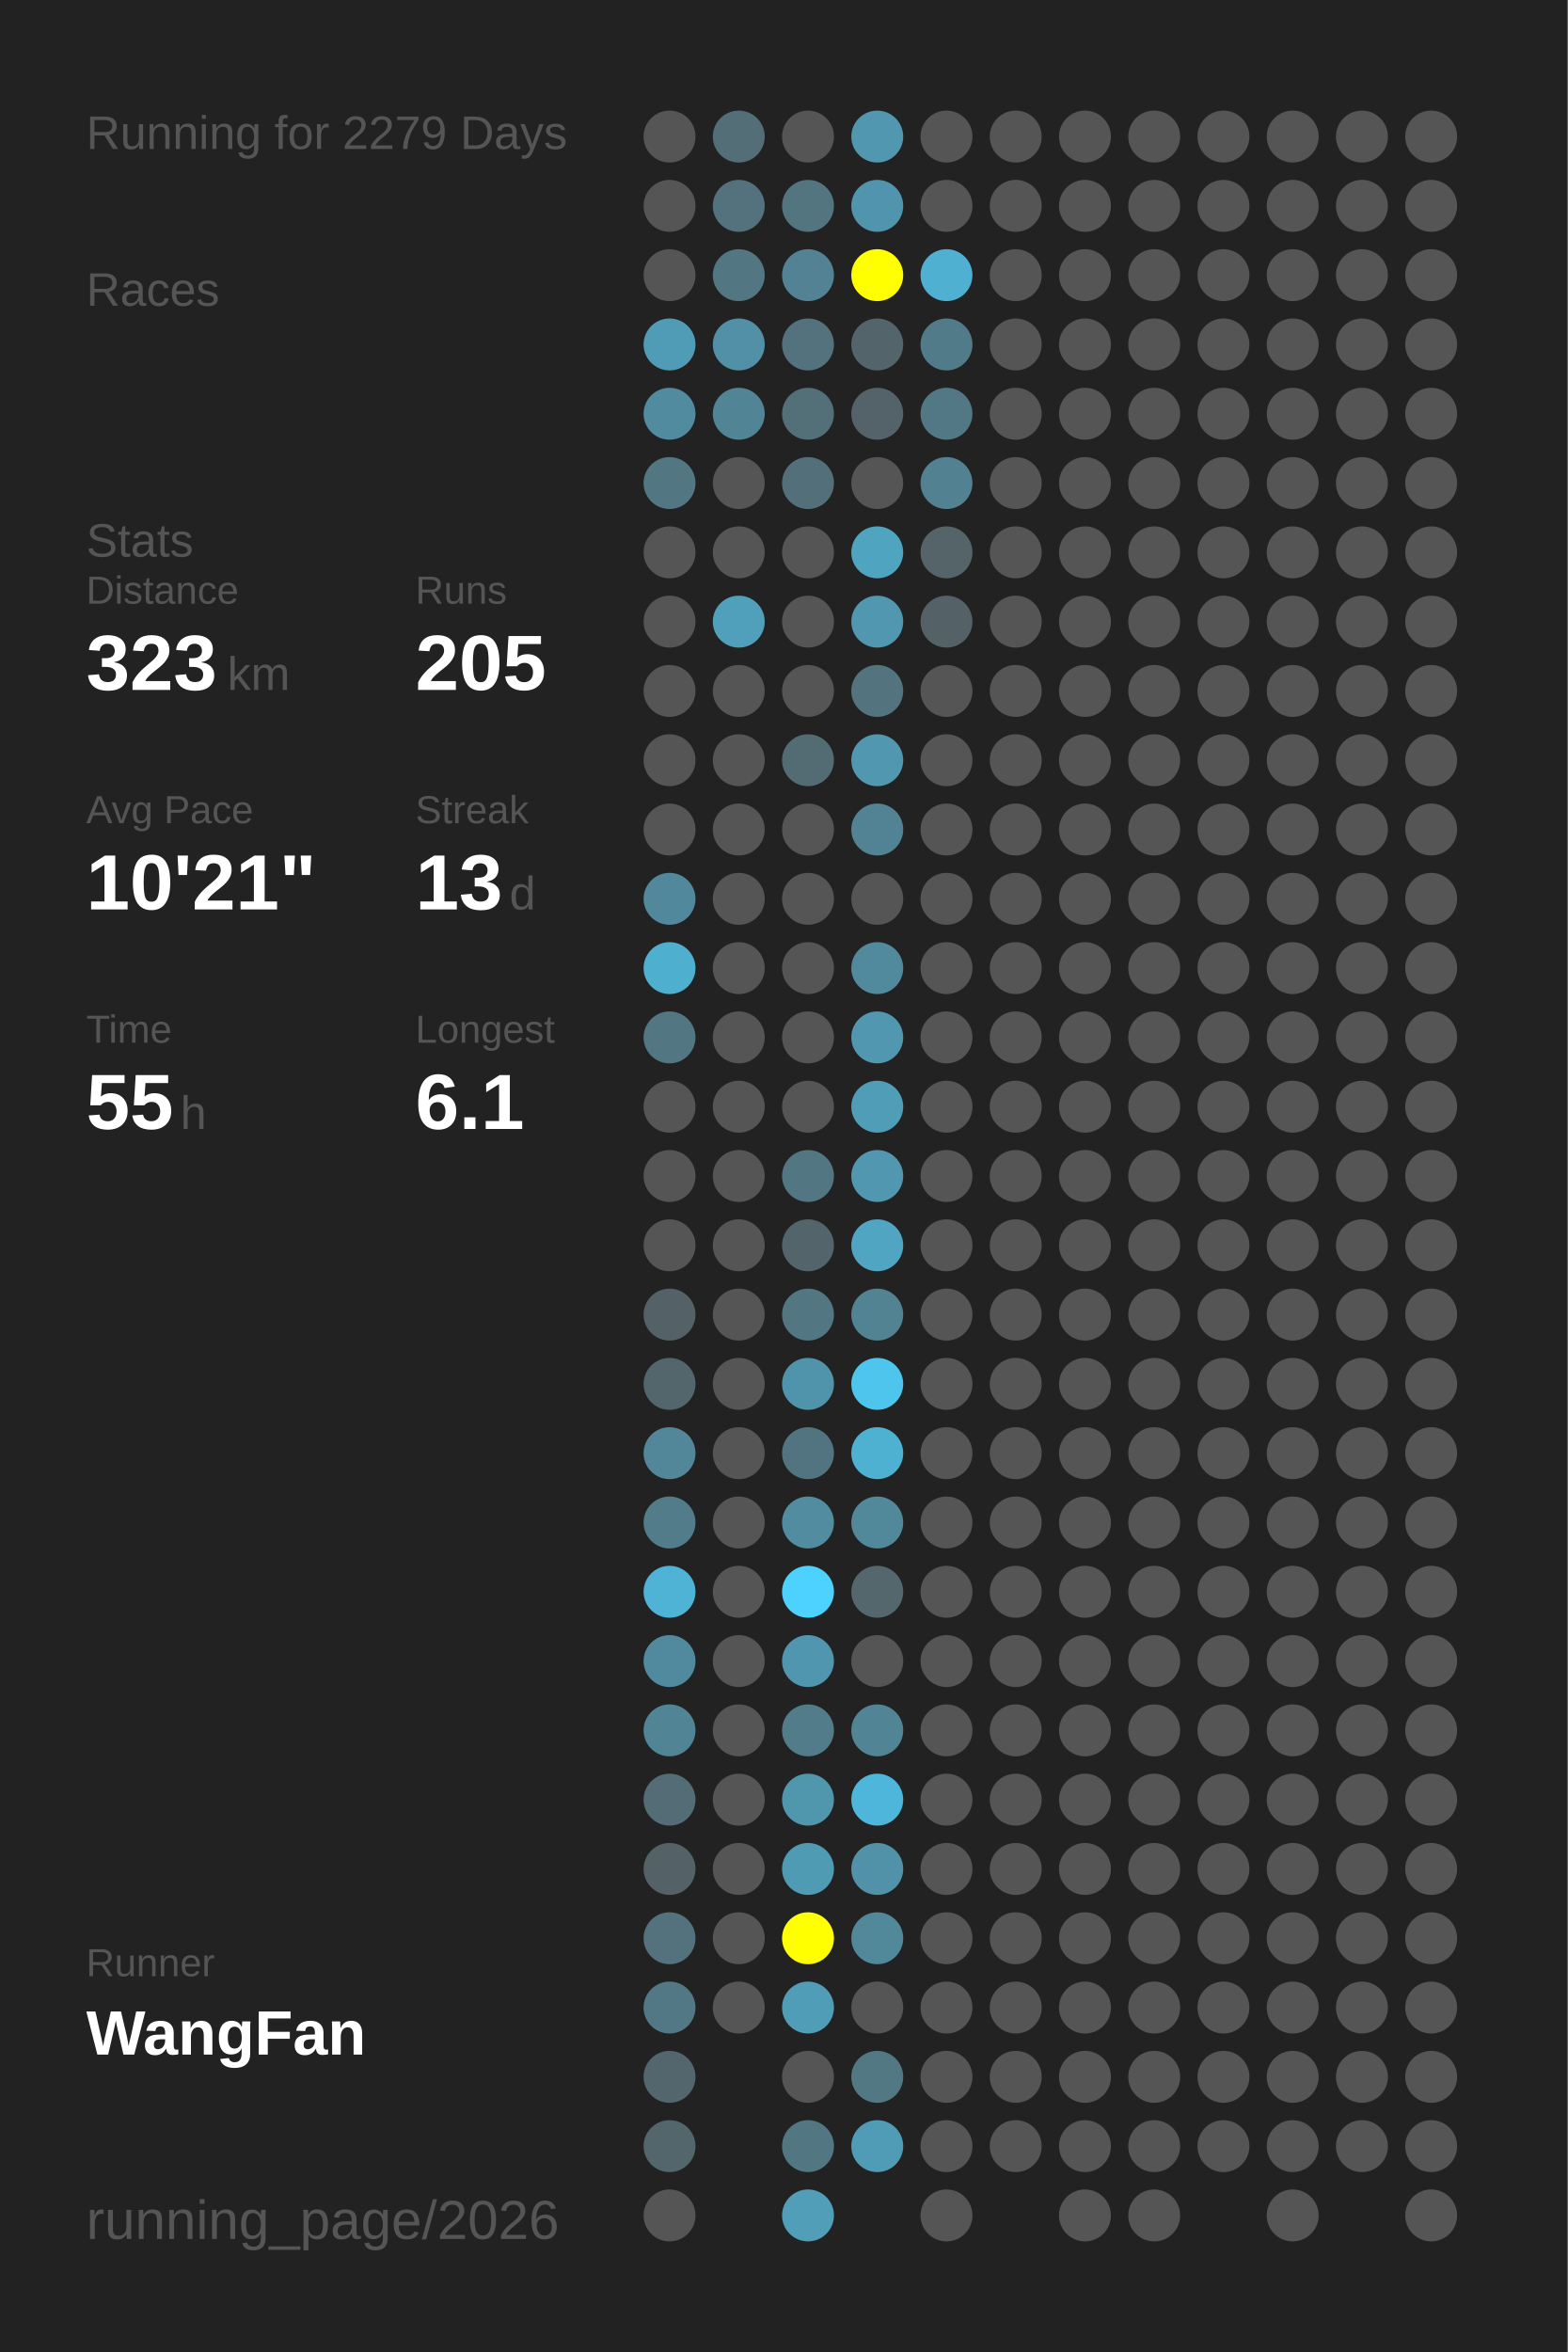
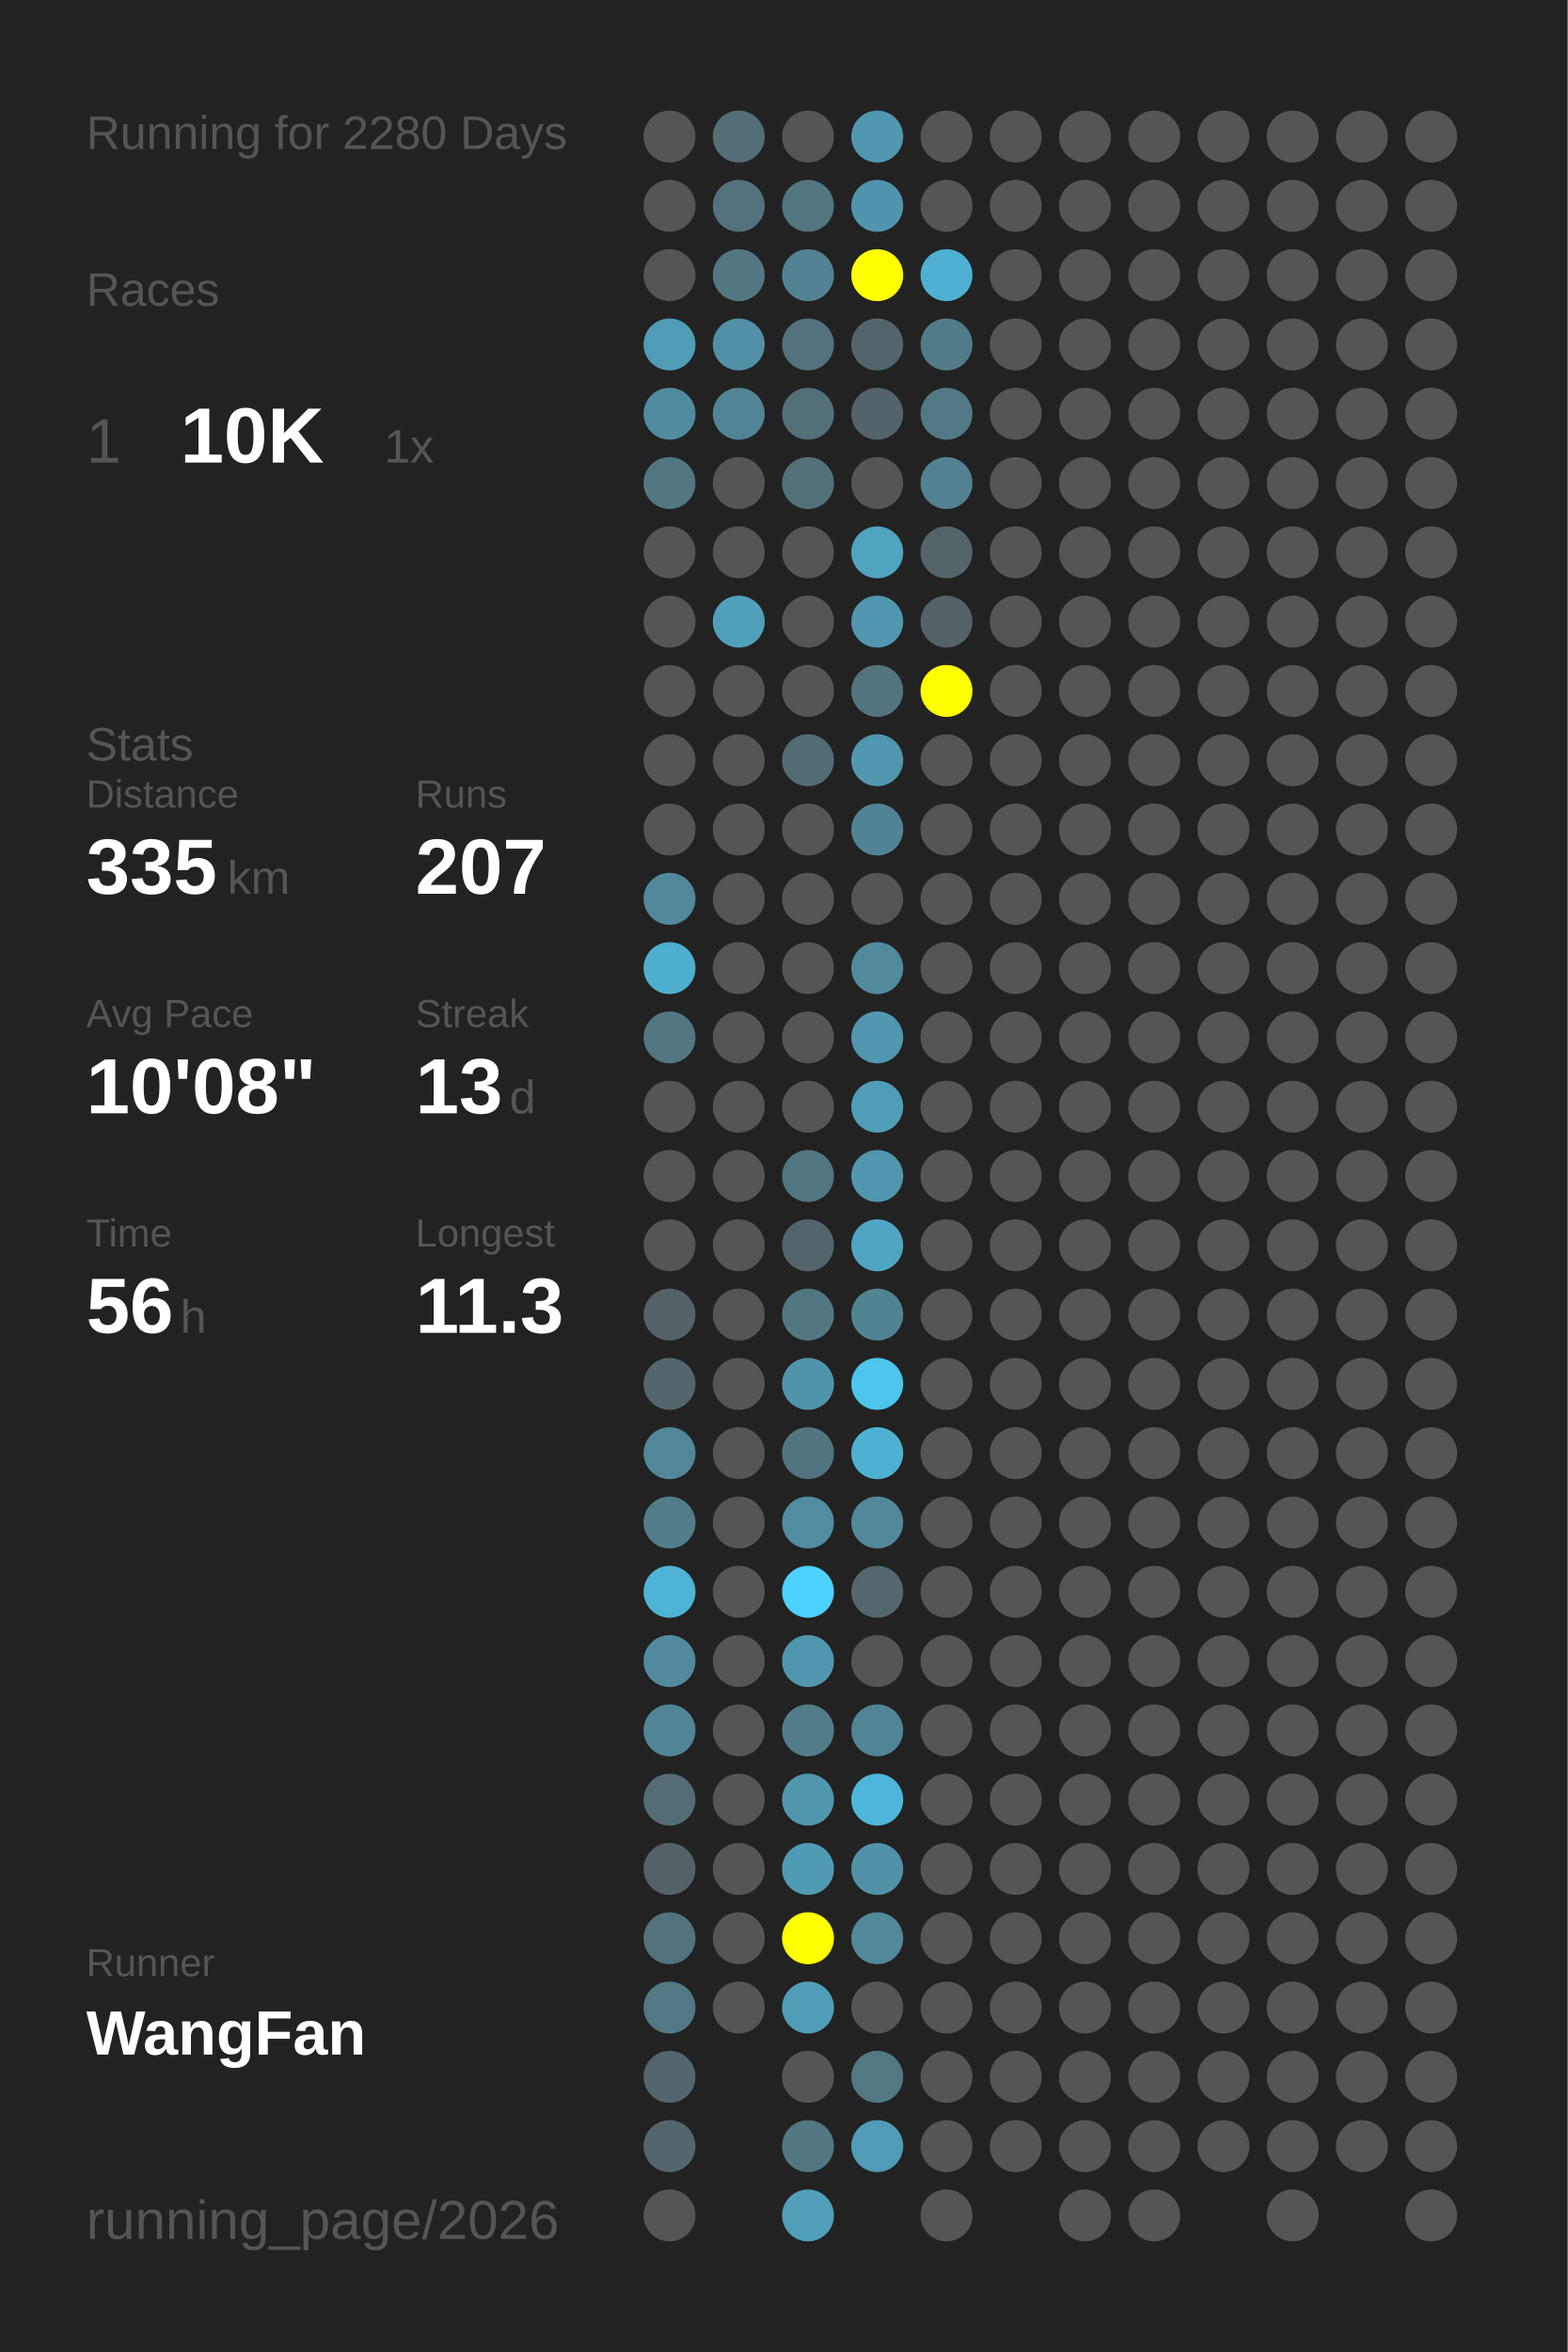
<svg xmlns="http://www.w3.org/2000/svg" baseProfile="full" height="300mm" version="1.1" viewBox="0,0,200,300" width="200mm">
  <defs />
  <rect fill="#222222" height="300" width="200" x="0" y="0" />
-   <text fill="#555555" style="font-size:6px; font-family:Arial;" x="11" y="19">Running for 2279 Days</text>
+   <text fill="#555555" style="font-size:6px; font-family:Arial;" x="11" y="19">Running for 2280 Days</text>
  <text fill="#555555" style="font-size:6px; font-family:Arial;" x="11" y="39">Races</text>
-   <text fill="#555555" style="font-size:6px; font-family:Arial;" x="11" y="71">Stats</text>
-   <text fill="#555555" style="font-size:5px; font-family:Arial;" x="11" y="77">Distance</text>
-   <text fill="#FFFFFF" style="font-size:10px; font-family:Arial; font-weight:bold;" x="11" y="88">323</text>
-   <text fill="#555555" style="font-size:6px; font-family:Arial;" x="29" y="88">km</text>
-   <text fill="#555555" style="font-size:5px; font-family:Arial;" x="53" y="77">Runs</text>
-   <text fill="#FFFFFF" style="font-size:10px; font-family:Arial; font-weight:bold;" x="53" y="88">205</text>
-   <text fill="#555555" style="font-size:5px; font-family:Arial;" x="11" y="105">Avg Pace</text>
-   <text fill="#FFFFFF" style="font-size:10px; font-family:Arial; font-weight:bold;" x="11" y="116">10'21"</text>
-   <text fill="#555555" style="font-size:5px; font-family:Arial;" x="53" y="105">Streak</text>
-   <text fill="#FFFFFF" style="font-size:10px; font-family:Arial; font-weight:bold;" x="53" y="116">13</text>
-   <text fill="#555555" style="font-size:6px; font-family:Arial;" x="65" y="116">d</text>
-   <text fill="#555555" style="font-size:5px; font-family:Arial;" x="11" y="133">Time</text>
-   <text fill="#FFFFFF" style="font-size:10px; font-family:Arial; font-weight:bold;" x="11" y="144">55</text>
-   <text fill="#555555" style="font-size:6px; font-family:Arial;" x="23" y="144">h</text>
-   <text fill="#555555" style="font-size:5px; font-family:Arial;" x="53" y="133">Longest</text>
-   <text fill="#FFFFFF" style="font-size:10px; font-family:Arial; font-weight:bold;" x="53" y="144">6.1</text>
+   <text fill="#555555" style="font-size:8px; font-family:Arial;" x="11" y="59">1</text>
+   <text fill="#FFFFFF" style="font-size:10px; font-family:Arial; font-weight:bold;" x="23" y="59">10K</text>
+   <text fill="#555555" style="font-size:6px; font-family:Arial;" x="49" y="59">1x</text>
+   <text fill="#555555" style="font-size:6px; font-family:Arial;" x="11" y="97">Stats</text>
+   <text fill="#555555" style="font-size:5px; font-family:Arial;" x="11" y="103">Distance</text>
+   <text fill="#FFFFFF" style="font-size:10px; font-family:Arial; font-weight:bold;" x="11" y="114">335</text>
+   <text fill="#555555" style="font-size:6px; font-family:Arial;" x="29" y="114">km</text>
+   <text fill="#555555" style="font-size:5px; font-family:Arial;" x="53" y="103">Runs</text>
+   <text fill="#FFFFFF" style="font-size:10px; font-family:Arial; font-weight:bold;" x="53" y="114">207</text>
+   <text fill="#555555" style="font-size:5px; font-family:Arial;" x="11" y="131">Avg Pace</text>
+   <text fill="#FFFFFF" style="font-size:10px; font-family:Arial; font-weight:bold;" x="11" y="142">10'08"</text>
+   <text fill="#555555" style="font-size:5px; font-family:Arial;" x="53" y="131">Streak</text>
+   <text fill="#FFFFFF" style="font-size:10px; font-family:Arial; font-weight:bold;" x="53" y="142">13</text>
+   <text fill="#555555" style="font-size:6px; font-family:Arial;" x="65" y="142">d</text>
+   <text fill="#555555" style="font-size:5px; font-family:Arial;" x="11" y="159">Time</text>
+   <text fill="#FFFFFF" style="font-size:10px; font-family:Arial; font-weight:bold;" x="11" y="170">56</text>
+   <text fill="#555555" style="font-size:6px; font-family:Arial;" x="23" y="170">h</text>
+   <text fill="#555555" style="font-size:5px; font-family:Arial;" x="53" y="159">Longest</text>
+   <text fill="#FFFFFF" style="font-size:10px; font-family:Arial; font-weight:bold;" x="53" y="170">11.3</text>
  <text fill="#555555" style="font-size:5px; font-family:Arial;" x="11" y="252.065">Runner</text>
  <text fill="#FFFFFF" style="font-size:8px; font-family:Arial; font-weight:bold;" x="11" y="262.065">WangFan</text>
  <text fill="#555555" style="font-size:7px; font-family:Arial;" x="11" y="285.581">running_page/2026</text>
  <circle cx="85.417" cy="17.419" fill="#555555" r="3.312" />
  <circle cx="85.417" cy="26.258" fill="#555555" r="3.312" />
  <circle cx="85.417" cy="35.097" fill="#555555" r="3.312" />
  <circle cx="85.417" cy="43.935" fill="#509cb6" r="3.312" />
  <circle cx="85.417" cy="52.774" fill="#518b9f" r="3.312" />
  <circle cx="85.417" cy="61.613" fill="#527682" r="3.312" />
  <circle cx="85.417" cy="70.452" fill="#555555" r="3.312" />
  <circle cx="85.417" cy="79.29" fill="#555555" r="3.312" />
  <circle cx="85.417" cy="88.129" fill="#555555" r="3.312" />
  <circle cx="85.417" cy="96.968" fill="#555555" r="3.312" />
  <circle cx="85.417" cy="105.806" fill="#555555" r="3.312" />
  <circle cx="85.417" cy="114.645" fill="#51889b" r="3.312" />
  <circle cx="85.417" cy="123.484" fill="#4fafcf" r="3.312" />
  <circle cx="85.417" cy="132.323" fill="#527682" r="3.312" />
  <circle cx="85.417" cy="141.161" fill="#555555" r="3.312" />
  <circle cx="85.417" cy="150" fill="#555555" r="3.312" />
  <circle cx="85.417" cy="158.839" fill="#555555" r="3.312" />
  <circle cx="85.417" cy="167.677" fill="#546166" r="3.312" />
  <circle cx="85.417" cy="176.516" fill="#53666c" r="3.312" />
  <circle cx="85.417" cy="185.355" fill="#518799" r="3.312" />
  <circle cx="85.417" cy="194.194" fill="#527c8a" r="3.312" />
  <circle cx="85.417" cy="203.032" fill="#4eb3d5" r="3.312" />
  <circle cx="85.417" cy="211.871" fill="#518a9e" r="3.312" />
  <circle cx="85.417" cy="220.71" fill="#518596" r="3.312" />
  <circle cx="85.417" cy="229.548" fill="#536c75" r="3.312" />
  <circle cx="85.417" cy="238.387" fill="#546267" r="3.312" />
  <circle cx="85.417" cy="247.226" fill="#53727d" r="3.312" />
  <circle cx="85.417" cy="256.065" fill="#527885" r="3.312" />
  <circle cx="85.417" cy="264.903" fill="#53666d" r="3.312" />
  <circle cx="85.417" cy="273.742" fill="#53666c" r="3.312" />
  <circle cx="85.417" cy="282.581" fill="#555555" r="3.312" />
  <circle cx="94.25" cy="17.419" fill="#536e77" r="3.312" />
  <circle cx="94.25" cy="26.258" fill="#53727d" r="3.312" />
  <circle cx="94.25" cy="35.097" fill="#527783" r="3.312" />
  <circle cx="94.25" cy="43.935" fill="#5190a6" r="3.312" />
  <circle cx="94.25" cy="52.774" fill="#518495" r="3.312" />
  <circle cx="94.25" cy="61.613" fill="#555555" r="3.312" />
  <circle cx="94.25" cy="70.452" fill="#555555" r="3.312" />
  <circle cx="94.25" cy="79.29" fill="#50a0bb" r="3.312" />
  <circle cx="94.25" cy="88.129" fill="#555555" r="3.312" />
  <circle cx="94.25" cy="96.968" fill="#555555" r="3.312" />
  <circle cx="94.25" cy="105.806" fill="#555555" r="3.312" />
  <circle cx="94.25" cy="114.645" fill="#555555" r="3.312" />
  <circle cx="94.25" cy="123.484" fill="#555555" r="3.312" />
  <circle cx="94.25" cy="132.323" fill="#555555" r="3.312" />
  <circle cx="94.25" cy="141.161" fill="#555555" r="3.312" />
  <circle cx="94.25" cy="150" fill="#555555" r="3.312" />
  <circle cx="94.25" cy="158.839" fill="#555555" r="3.312" />
  <circle cx="94.25" cy="167.677" fill="#555555" r="3.312" />
  <circle cx="94.25" cy="176.516" fill="#555555" r="3.312" />
  <circle cx="94.25" cy="185.355" fill="#555555" r="3.312" />
  <circle cx="94.25" cy="194.194" fill="#555555" r="3.312" />
  <circle cx="94.25" cy="203.032" fill="#555555" r="3.312" />
  <circle cx="94.25" cy="211.871" fill="#555555" r="3.312" />
  <circle cx="94.25" cy="220.71" fill="#555555" r="3.312" />
  <circle cx="94.25" cy="229.548" fill="#555555" r="3.312" />
  <circle cx="94.25" cy="238.387" fill="#555555" r="3.312" />
  <circle cx="94.25" cy="247.226" fill="#555555" r="3.312" />
  <circle cx="94.25" cy="256.065" fill="#555555" r="3.312" />
  <circle cx="103.083" cy="17.419" fill="#555555" r="3.312" />
  <circle cx="103.083" cy="26.258" fill="#527580" r="3.312" />
  <circle cx="103.083" cy="35.097" fill="#528293" r="3.312" />
  <circle cx="103.083" cy="43.935" fill="#53727d" r="3.312" />
  <circle cx="103.083" cy="52.774" fill="#536f78" r="3.312" />
  <circle cx="103.083" cy="61.613" fill="#53707a" r="3.312" />
  <circle cx="103.083" cy="70.452" fill="#555555" r="3.312" />
  <circle cx="103.083" cy="79.29" fill="#555555" r="3.312" />
  <circle cx="103.083" cy="88.129" fill="#555555" r="3.312" />
  <circle cx="103.083" cy="96.968" fill="#536c74" r="3.312" />
  <circle cx="103.083" cy="105.806" fill="#555555" r="3.312" />
  <circle cx="103.083" cy="114.645" fill="#555555" r="3.312" />
  <circle cx="103.083" cy="123.484" fill="#555555" r="3.312" />
  <circle cx="103.083" cy="132.323" fill="#555555" r="3.312" />
  <circle cx="103.083" cy="141.161" fill="#555555" r="3.312" />
  <circle cx="103.083" cy="150" fill="#527682" r="3.312" />
  <circle cx="103.083" cy="158.839" fill="#53646a" r="3.312" />
  <circle cx="103.083" cy="167.677" fill="#527682" r="3.312" />
  <circle cx="103.083" cy="176.516" fill="#5094ab" r="3.312" />
  <circle cx="103.083" cy="185.355" fill="#527480" r="3.312" />
  <circle cx="103.083" cy="194.194" fill="#518ca0" r="3.312" />
  <circle cx="103.083" cy="203.032" fill="#4dd1fe" r="3.312" />
  <circle cx="103.083" cy="211.871" fill="#5096ae" r="3.312" />
  <circle cx="103.083" cy="220.71" fill="#527c8a" r="3.312" />
  <circle cx="103.083" cy="229.548" fill="#5096ad" r="3.312" />
  <circle cx="103.083" cy="238.387" fill="#509bb4" r="3.312" />
  <circle cx="103.083" cy="247.226" fill="#FFFF00" r="3.312" />
  <circle cx="103.083" cy="256.065" fill="#509db7" r="3.312" />
  <circle cx="103.083" cy="264.903" fill="#555555" r="3.312" />
  <circle cx="103.083" cy="273.742" fill="#527783" r="3.312" />
  <circle cx="103.083" cy="282.581" fill="#509eb8" r="3.312" />
  <circle cx="111.917" cy="17.419" fill="#5097af" r="3.312" />
  <circle cx="111.917" cy="26.258" fill="#5095ad" r="3.312" />
  <circle cx="111.917" cy="35.097" fill="#FFFF00" r="3.312" />
  <circle cx="111.917" cy="43.935" fill="#53656b" r="3.312" />
  <circle cx="111.917" cy="52.774" fill="#546369" r="3.312" />
  <circle cx="111.917" cy="61.613" fill="#555555" r="3.312" />
  <circle cx="111.917" cy="70.452" fill="#4fa4c0" r="3.312" />
  <circle cx="111.917" cy="79.29" fill="#5097af" r="3.312" />
  <circle cx="111.917" cy="88.129" fill="#53737e" r="3.312" />
  <circle cx="111.917" cy="96.968" fill="#5097af" r="3.312" />
  <circle cx="111.917" cy="105.806" fill="#528394" r="3.312" />
  <circle cx="111.917" cy="114.645" fill="#555555" r="3.312" />
  <circle cx="111.917" cy="123.484" fill="#518a9d" r="3.312" />
  <circle cx="111.917" cy="132.323" fill="#5097af" r="3.312" />
  <circle cx="111.917" cy="141.161" fill="#509db7" r="3.312" />
  <circle cx="111.917" cy="150" fill="#5097af" r="3.312" />
  <circle cx="111.917" cy="158.839" fill="#4fa5c2" r="3.312" />
  <circle cx="111.917" cy="167.677" fill="#528393" r="3.312" />
  <circle cx="111.917" cy="176.516" fill="#4dc5ed" r="3.312" />
  <circle cx="111.917" cy="185.355" fill="#4fb1d2" r="3.312" />
  <circle cx="111.917" cy="194.194" fill="#51889a" r="3.312" />
  <circle cx="111.917" cy="203.032" fill="#53676d" r="3.312" />
  <circle cx="111.917" cy="211.871" fill="#555555" r="3.312" />
  <circle cx="111.917" cy="220.71" fill="#518495" r="3.312" />
  <circle cx="111.917" cy="229.548" fill="#4eb6da" r="3.312" />
  <circle cx="111.917" cy="238.387" fill="#5192a8" r="3.312" />
  <circle cx="111.917" cy="247.226" fill="#51889a" r="3.312" />
  <circle cx="111.917" cy="256.065" fill="#555555" r="3.312" />
  <circle cx="111.917" cy="264.903" fill="#527884" r="3.312" />
  <circle cx="111.917" cy="273.742" fill="#509cb6" r="3.312" />
  <circle cx="120.75" cy="17.419" fill="#555555" r="3.312" />
  <circle cx="120.75" cy="26.258" fill="#555555" r="3.312" />
  <circle cx="120.75" cy="35.097" fill="#4fb0d2" r="3.312" />
  <circle cx="120.75" cy="43.935" fill="#527b89" r="3.312" />
  <circle cx="120.75" cy="52.774" fill="#527885" r="3.312" />
  <circle cx="120.75" cy="61.613" fill="#528191" r="3.312" />
  <circle cx="120.75" cy="70.452" fill="#546469" r="3.312" />
  <circle cx="120.75" cy="79.29" fill="#546267" r="3.312" />
-   <circle cx="120.75" cy="88.129" fill="#555555" r="3.312" />
+   <circle cx="120.75" cy="88.129" fill="#FFFF00" r="3.312" />
  <circle cx="120.75" cy="96.968" fill="#555555" r="3.312" />
  <circle cx="120.75" cy="105.806" fill="#555555" r="3.312" />
  <circle cx="120.75" cy="114.645" fill="#555555" r="3.312" />
  <circle cx="120.75" cy="123.484" fill="#555555" r="3.312" />
  <circle cx="120.75" cy="132.323" fill="#555555" r="3.312" />
  <circle cx="120.75" cy="141.161" fill="#555555" r="3.312" />
  <circle cx="120.75" cy="150" fill="#555555" r="3.312" />
  <circle cx="120.75" cy="158.839" fill="#555555" r="3.312" />
  <circle cx="120.75" cy="167.677" fill="#555555" r="3.312" />
  <circle cx="120.75" cy="176.516" fill="#555555" r="3.312" />
  <circle cx="120.75" cy="185.355" fill="#555555" r="3.312" />
  <circle cx="120.75" cy="194.194" fill="#555555" r="3.312" />
  <circle cx="120.75" cy="203.032" fill="#555555" r="3.312" />
  <circle cx="120.75" cy="211.871" fill="#555555" r="3.312" />
  <circle cx="120.75" cy="220.71" fill="#555555" r="3.312" />
  <circle cx="120.75" cy="229.548" fill="#555555" r="3.312" />
  <circle cx="120.75" cy="238.387" fill="#555555" r="3.312" />
  <circle cx="120.75" cy="247.226" fill="#555555" r="3.312" />
  <circle cx="120.75" cy="256.065" fill="#555555" r="3.312" />
  <circle cx="120.75" cy="264.903" fill="#555555" r="3.312" />
  <circle cx="120.75" cy="273.742" fill="#555555" r="3.312" />
  <circle cx="120.75" cy="282.581" fill="#555555" r="3.312" />
  <circle cx="129.583" cy="17.419" fill="#555555" r="3.312" />
  <circle cx="129.583" cy="26.258" fill="#555555" r="3.312" />
  <circle cx="129.583" cy="35.097" fill="#555555" r="3.312" />
  <circle cx="129.583" cy="43.935" fill="#555555" r="3.312" />
  <circle cx="129.583" cy="52.774" fill="#555555" r="3.312" />
  <circle cx="129.583" cy="61.613" fill="#555555" r="3.312" />
  <circle cx="129.583" cy="70.452" fill="#555555" r="3.312" />
  <circle cx="129.583" cy="79.29" fill="#555555" r="3.312" />
  <circle cx="129.583" cy="88.129" fill="#555555" r="3.312" />
  <circle cx="129.583" cy="96.968" fill="#555555" r="3.312" />
  <circle cx="129.583" cy="105.806" fill="#555555" r="3.312" />
  <circle cx="129.583" cy="114.645" fill="#555555" r="3.312" />
  <circle cx="129.583" cy="123.484" fill="#555555" r="3.312" />
  <circle cx="129.583" cy="132.323" fill="#555555" r="3.312" />
  <circle cx="129.583" cy="141.161" fill="#555555" r="3.312" />
  <circle cx="129.583" cy="150" fill="#555555" r="3.312" />
  <circle cx="129.583" cy="158.839" fill="#555555" r="3.312" />
  <circle cx="129.583" cy="167.677" fill="#555555" r="3.312" />
  <circle cx="129.583" cy="176.516" fill="#555555" r="3.312" />
  <circle cx="129.583" cy="185.355" fill="#555555" r="3.312" />
  <circle cx="129.583" cy="194.194" fill="#555555" r="3.312" />
  <circle cx="129.583" cy="203.032" fill="#555555" r="3.312" />
  <circle cx="129.583" cy="211.871" fill="#555555" r="3.312" />
  <circle cx="129.583" cy="220.71" fill="#555555" r="3.312" />
  <circle cx="129.583" cy="229.548" fill="#555555" r="3.312" />
  <circle cx="129.583" cy="238.387" fill="#555555" r="3.312" />
  <circle cx="129.583" cy="247.226" fill="#555555" r="3.312" />
  <circle cx="129.583" cy="256.065" fill="#555555" r="3.312" />
  <circle cx="129.583" cy="264.903" fill="#555555" r="3.312" />
  <circle cx="129.583" cy="273.742" fill="#555555" r="3.312" />
  <circle cx="138.417" cy="17.419" fill="#555555" r="3.312" />
  <circle cx="138.417" cy="26.258" fill="#555555" r="3.312" />
  <circle cx="138.417" cy="35.097" fill="#555555" r="3.312" />
  <circle cx="138.417" cy="43.935" fill="#555555" r="3.312" />
  <circle cx="138.417" cy="52.774" fill="#555555" r="3.312" />
  <circle cx="138.417" cy="61.613" fill="#555555" r="3.312" />
  <circle cx="138.417" cy="70.452" fill="#555555" r="3.312" />
  <circle cx="138.417" cy="79.29" fill="#555555" r="3.312" />
  <circle cx="138.417" cy="88.129" fill="#555555" r="3.312" />
  <circle cx="138.417" cy="96.968" fill="#555555" r="3.312" />
  <circle cx="138.417" cy="105.806" fill="#555555" r="3.312" />
  <circle cx="138.417" cy="114.645" fill="#555555" r="3.312" />
  <circle cx="138.417" cy="123.484" fill="#555555" r="3.312" />
  <circle cx="138.417" cy="132.323" fill="#555555" r="3.312" />
  <circle cx="138.417" cy="141.161" fill="#555555" r="3.312" />
  <circle cx="138.417" cy="150" fill="#555555" r="3.312" />
  <circle cx="138.417" cy="158.839" fill="#555555" r="3.312" />
  <circle cx="138.417" cy="167.677" fill="#555555" r="3.312" />
  <circle cx="138.417" cy="176.516" fill="#555555" r="3.312" />
  <circle cx="138.417" cy="185.355" fill="#555555" r="3.312" />
  <circle cx="138.417" cy="194.194" fill="#555555" r="3.312" />
  <circle cx="138.417" cy="203.032" fill="#555555" r="3.312" />
  <circle cx="138.417" cy="211.871" fill="#555555" r="3.312" />
  <circle cx="138.417" cy="220.71" fill="#555555" r="3.312" />
  <circle cx="138.417" cy="229.548" fill="#555555" r="3.312" />
  <circle cx="138.417" cy="238.387" fill="#555555" r="3.312" />
  <circle cx="138.417" cy="247.226" fill="#555555" r="3.312" />
  <circle cx="138.417" cy="256.065" fill="#555555" r="3.312" />
  <circle cx="138.417" cy="264.903" fill="#555555" r="3.312" />
  <circle cx="138.417" cy="273.742" fill="#555555" r="3.312" />
  <circle cx="138.417" cy="282.581" fill="#555555" r="3.312" />
  <circle cx="147.25" cy="17.419" fill="#555555" r="3.312" />
  <circle cx="147.25" cy="26.258" fill="#555555" r="3.312" />
  <circle cx="147.25" cy="35.097" fill="#555555" r="3.312" />
  <circle cx="147.25" cy="43.935" fill="#555555" r="3.312" />
  <circle cx="147.25" cy="52.774" fill="#555555" r="3.312" />
  <circle cx="147.25" cy="61.613" fill="#555555" r="3.312" />
  <circle cx="147.25" cy="70.452" fill="#555555" r="3.312" />
  <circle cx="147.25" cy="79.29" fill="#555555" r="3.312" />
  <circle cx="147.25" cy="88.129" fill="#555555" r="3.312" />
  <circle cx="147.25" cy="96.968" fill="#555555" r="3.312" />
  <circle cx="147.25" cy="105.806" fill="#555555" r="3.312" />
  <circle cx="147.25" cy="114.645" fill="#555555" r="3.312" />
  <circle cx="147.25" cy="123.484" fill="#555555" r="3.312" />
  <circle cx="147.25" cy="132.323" fill="#555555" r="3.312" />
  <circle cx="147.25" cy="141.161" fill="#555555" r="3.312" />
  <circle cx="147.25" cy="150" fill="#555555" r="3.312" />
  <circle cx="147.25" cy="158.839" fill="#555555" r="3.312" />
  <circle cx="147.25" cy="167.677" fill="#555555" r="3.312" />
  <circle cx="147.25" cy="176.516" fill="#555555" r="3.312" />
  <circle cx="147.25" cy="185.355" fill="#555555" r="3.312" />
  <circle cx="147.25" cy="194.194" fill="#555555" r="3.312" />
  <circle cx="147.25" cy="203.032" fill="#555555" r="3.312" />
  <circle cx="147.25" cy="211.871" fill="#555555" r="3.312" />
  <circle cx="147.25" cy="220.71" fill="#555555" r="3.312" />
  <circle cx="147.25" cy="229.548" fill="#555555" r="3.312" />
  <circle cx="147.25" cy="238.387" fill="#555555" r="3.312" />
  <circle cx="147.25" cy="247.226" fill="#555555" r="3.312" />
  <circle cx="147.25" cy="256.065" fill="#555555" r="3.312" />
  <circle cx="147.25" cy="264.903" fill="#555555" r="3.312" />
  <circle cx="147.25" cy="273.742" fill="#555555" r="3.312" />
  <circle cx="147.25" cy="282.581" fill="#555555" r="3.312" />
  <circle cx="156.083" cy="17.419" fill="#555555" r="3.312" />
  <circle cx="156.083" cy="26.258" fill="#555555" r="3.312" />
  <circle cx="156.083" cy="35.097" fill="#555555" r="3.312" />
  <circle cx="156.083" cy="43.935" fill="#555555" r="3.312" />
  <circle cx="156.083" cy="52.774" fill="#555555" r="3.312" />
  <circle cx="156.083" cy="61.613" fill="#555555" r="3.312" />
  <circle cx="156.083" cy="70.452" fill="#555555" r="3.312" />
  <circle cx="156.083" cy="79.29" fill="#555555" r="3.312" />
  <circle cx="156.083" cy="88.129" fill="#555555" r="3.312" />
  <circle cx="156.083" cy="96.968" fill="#555555" r="3.312" />
  <circle cx="156.083" cy="105.806" fill="#555555" r="3.312" />
  <circle cx="156.083" cy="114.645" fill="#555555" r="3.312" />
  <circle cx="156.083" cy="123.484" fill="#555555" r="3.312" />
  <circle cx="156.083" cy="132.323" fill="#555555" r="3.312" />
  <circle cx="156.083" cy="141.161" fill="#555555" r="3.312" />
  <circle cx="156.083" cy="150" fill="#555555" r="3.312" />
  <circle cx="156.083" cy="158.839" fill="#555555" r="3.312" />
  <circle cx="156.083" cy="167.677" fill="#555555" r="3.312" />
  <circle cx="156.083" cy="176.516" fill="#555555" r="3.312" />
  <circle cx="156.083" cy="185.355" fill="#555555" r="3.312" />
  <circle cx="156.083" cy="194.194" fill="#555555" r="3.312" />
  <circle cx="156.083" cy="203.032" fill="#555555" r="3.312" />
  <circle cx="156.083" cy="211.871" fill="#555555" r="3.312" />
  <circle cx="156.083" cy="220.71" fill="#555555" r="3.312" />
  <circle cx="156.083" cy="229.548" fill="#555555" r="3.312" />
  <circle cx="156.083" cy="238.387" fill="#555555" r="3.312" />
  <circle cx="156.083" cy="247.226" fill="#555555" r="3.312" />
  <circle cx="156.083" cy="256.065" fill="#555555" r="3.312" />
  <circle cx="156.083" cy="264.903" fill="#555555" r="3.312" />
  <circle cx="156.083" cy="273.742" fill="#555555" r="3.312" />
  <circle cx="164.917" cy="17.419" fill="#555555" r="3.312" />
  <circle cx="164.917" cy="26.258" fill="#555555" r="3.312" />
  <circle cx="164.917" cy="35.097" fill="#555555" r="3.312" />
  <circle cx="164.917" cy="43.935" fill="#555555" r="3.312" />
  <circle cx="164.917" cy="52.774" fill="#555555" r="3.312" />
  <circle cx="164.917" cy="61.613" fill="#555555" r="3.312" />
  <circle cx="164.917" cy="70.452" fill="#555555" r="3.312" />
  <circle cx="164.917" cy="79.29" fill="#555555" r="3.312" />
  <circle cx="164.917" cy="88.129" fill="#555555" r="3.312" />
  <circle cx="164.917" cy="96.968" fill="#555555" r="3.312" />
  <circle cx="164.917" cy="105.806" fill="#555555" r="3.312" />
  <circle cx="164.917" cy="114.645" fill="#555555" r="3.312" />
  <circle cx="164.917" cy="123.484" fill="#555555" r="3.312" />
  <circle cx="164.917" cy="132.323" fill="#555555" r="3.312" />
  <circle cx="164.917" cy="141.161" fill="#555555" r="3.312" />
  <circle cx="164.917" cy="150" fill="#555555" r="3.312" />
  <circle cx="164.917" cy="158.839" fill="#555555" r="3.312" />
  <circle cx="164.917" cy="167.677" fill="#555555" r="3.312" />
  <circle cx="164.917" cy="176.516" fill="#555555" r="3.312" />
  <circle cx="164.917" cy="185.355" fill="#555555" r="3.312" />
  <circle cx="164.917" cy="194.194" fill="#555555" r="3.312" />
  <circle cx="164.917" cy="203.032" fill="#555555" r="3.312" />
  <circle cx="164.917" cy="211.871" fill="#555555" r="3.312" />
  <circle cx="164.917" cy="220.71" fill="#555555" r="3.312" />
  <circle cx="164.917" cy="229.548" fill="#555555" r="3.312" />
  <circle cx="164.917" cy="238.387" fill="#555555" r="3.312" />
  <circle cx="164.917" cy="247.226" fill="#555555" r="3.312" />
  <circle cx="164.917" cy="256.065" fill="#555555" r="3.312" />
  <circle cx="164.917" cy="264.903" fill="#555555" r="3.312" />
  <circle cx="164.917" cy="273.742" fill="#555555" r="3.312" />
  <circle cx="164.917" cy="282.581" fill="#555555" r="3.312" />
  <circle cx="173.75" cy="17.419" fill="#555555" r="3.312" />
  <circle cx="173.75" cy="26.258" fill="#555555" r="3.312" />
  <circle cx="173.75" cy="35.097" fill="#555555" r="3.312" />
  <circle cx="173.75" cy="43.935" fill="#555555" r="3.312" />
  <circle cx="173.75" cy="52.774" fill="#555555" r="3.312" />
  <circle cx="173.75" cy="61.613" fill="#555555" r="3.312" />
  <circle cx="173.75" cy="70.452" fill="#555555" r="3.312" />
  <circle cx="173.75" cy="79.29" fill="#555555" r="3.312" />
  <circle cx="173.75" cy="88.129" fill="#555555" r="3.312" />
  <circle cx="173.75" cy="96.968" fill="#555555" r="3.312" />
  <circle cx="173.75" cy="105.806" fill="#555555" r="3.312" />
  <circle cx="173.75" cy="114.645" fill="#555555" r="3.312" />
  <circle cx="173.75" cy="123.484" fill="#555555" r="3.312" />
  <circle cx="173.75" cy="132.323" fill="#555555" r="3.312" />
  <circle cx="173.75" cy="141.161" fill="#555555" r="3.312" />
  <circle cx="173.75" cy="150" fill="#555555" r="3.312" />
  <circle cx="173.75" cy="158.839" fill="#555555" r="3.312" />
  <circle cx="173.75" cy="167.677" fill="#555555" r="3.312" />
  <circle cx="173.75" cy="176.516" fill="#555555" r="3.312" />
  <circle cx="173.75" cy="185.355" fill="#555555" r="3.312" />
  <circle cx="173.75" cy="194.194" fill="#555555" r="3.312" />
  <circle cx="173.75" cy="203.032" fill="#555555" r="3.312" />
  <circle cx="173.75" cy="211.871" fill="#555555" r="3.312" />
  <circle cx="173.75" cy="220.71" fill="#555555" r="3.312" />
  <circle cx="173.75" cy="229.548" fill="#555555" r="3.312" />
  <circle cx="173.75" cy="238.387" fill="#555555" r="3.312" />
  <circle cx="173.75" cy="247.226" fill="#555555" r="3.312" />
  <circle cx="173.75" cy="256.065" fill="#555555" r="3.312" />
  <circle cx="173.75" cy="264.903" fill="#555555" r="3.312" />
  <circle cx="173.75" cy="273.742" fill="#555555" r="3.312" />
  <circle cx="182.583" cy="17.419" fill="#555555" r="3.312" />
  <circle cx="182.583" cy="26.258" fill="#555555" r="3.312" />
  <circle cx="182.583" cy="35.097" fill="#555555" r="3.312" />
  <circle cx="182.583" cy="43.935" fill="#555555" r="3.312" />
  <circle cx="182.583" cy="52.774" fill="#555555" r="3.312" />
  <circle cx="182.583" cy="61.613" fill="#555555" r="3.312" />
  <circle cx="182.583" cy="70.452" fill="#555555" r="3.312" />
  <circle cx="182.583" cy="79.29" fill="#555555" r="3.312" />
  <circle cx="182.583" cy="88.129" fill="#555555" r="3.312" />
  <circle cx="182.583" cy="96.968" fill="#555555" r="3.312" />
  <circle cx="182.583" cy="105.806" fill="#555555" r="3.312" />
  <circle cx="182.583" cy="114.645" fill="#555555" r="3.312" />
  <circle cx="182.583" cy="123.484" fill="#555555" r="3.312" />
  <circle cx="182.583" cy="132.323" fill="#555555" r="3.312" />
  <circle cx="182.583" cy="141.161" fill="#555555" r="3.312" />
  <circle cx="182.583" cy="150" fill="#555555" r="3.312" />
  <circle cx="182.583" cy="158.839" fill="#555555" r="3.312" />
  <circle cx="182.583" cy="167.677" fill="#555555" r="3.312" />
  <circle cx="182.583" cy="176.516" fill="#555555" r="3.312" />
  <circle cx="182.583" cy="185.355" fill="#555555" r="3.312" />
  <circle cx="182.583" cy="194.194" fill="#555555" r="3.312" />
  <circle cx="182.583" cy="203.032" fill="#555555" r="3.312" />
  <circle cx="182.583" cy="211.871" fill="#555555" r="3.312" />
  <circle cx="182.583" cy="220.71" fill="#555555" r="3.312" />
  <circle cx="182.583" cy="229.548" fill="#555555" r="3.312" />
  <circle cx="182.583" cy="238.387" fill="#555555" r="3.312" />
  <circle cx="182.583" cy="247.226" fill="#555555" r="3.312" />
  <circle cx="182.583" cy="256.065" fill="#555555" r="3.312" />
  <circle cx="182.583" cy="264.903" fill="#555555" r="3.312" />
  <circle cx="182.583" cy="273.742" fill="#555555" r="3.312" />
  <circle cx="182.583" cy="282.581" fill="#555555" r="3.312" />
</svg>
